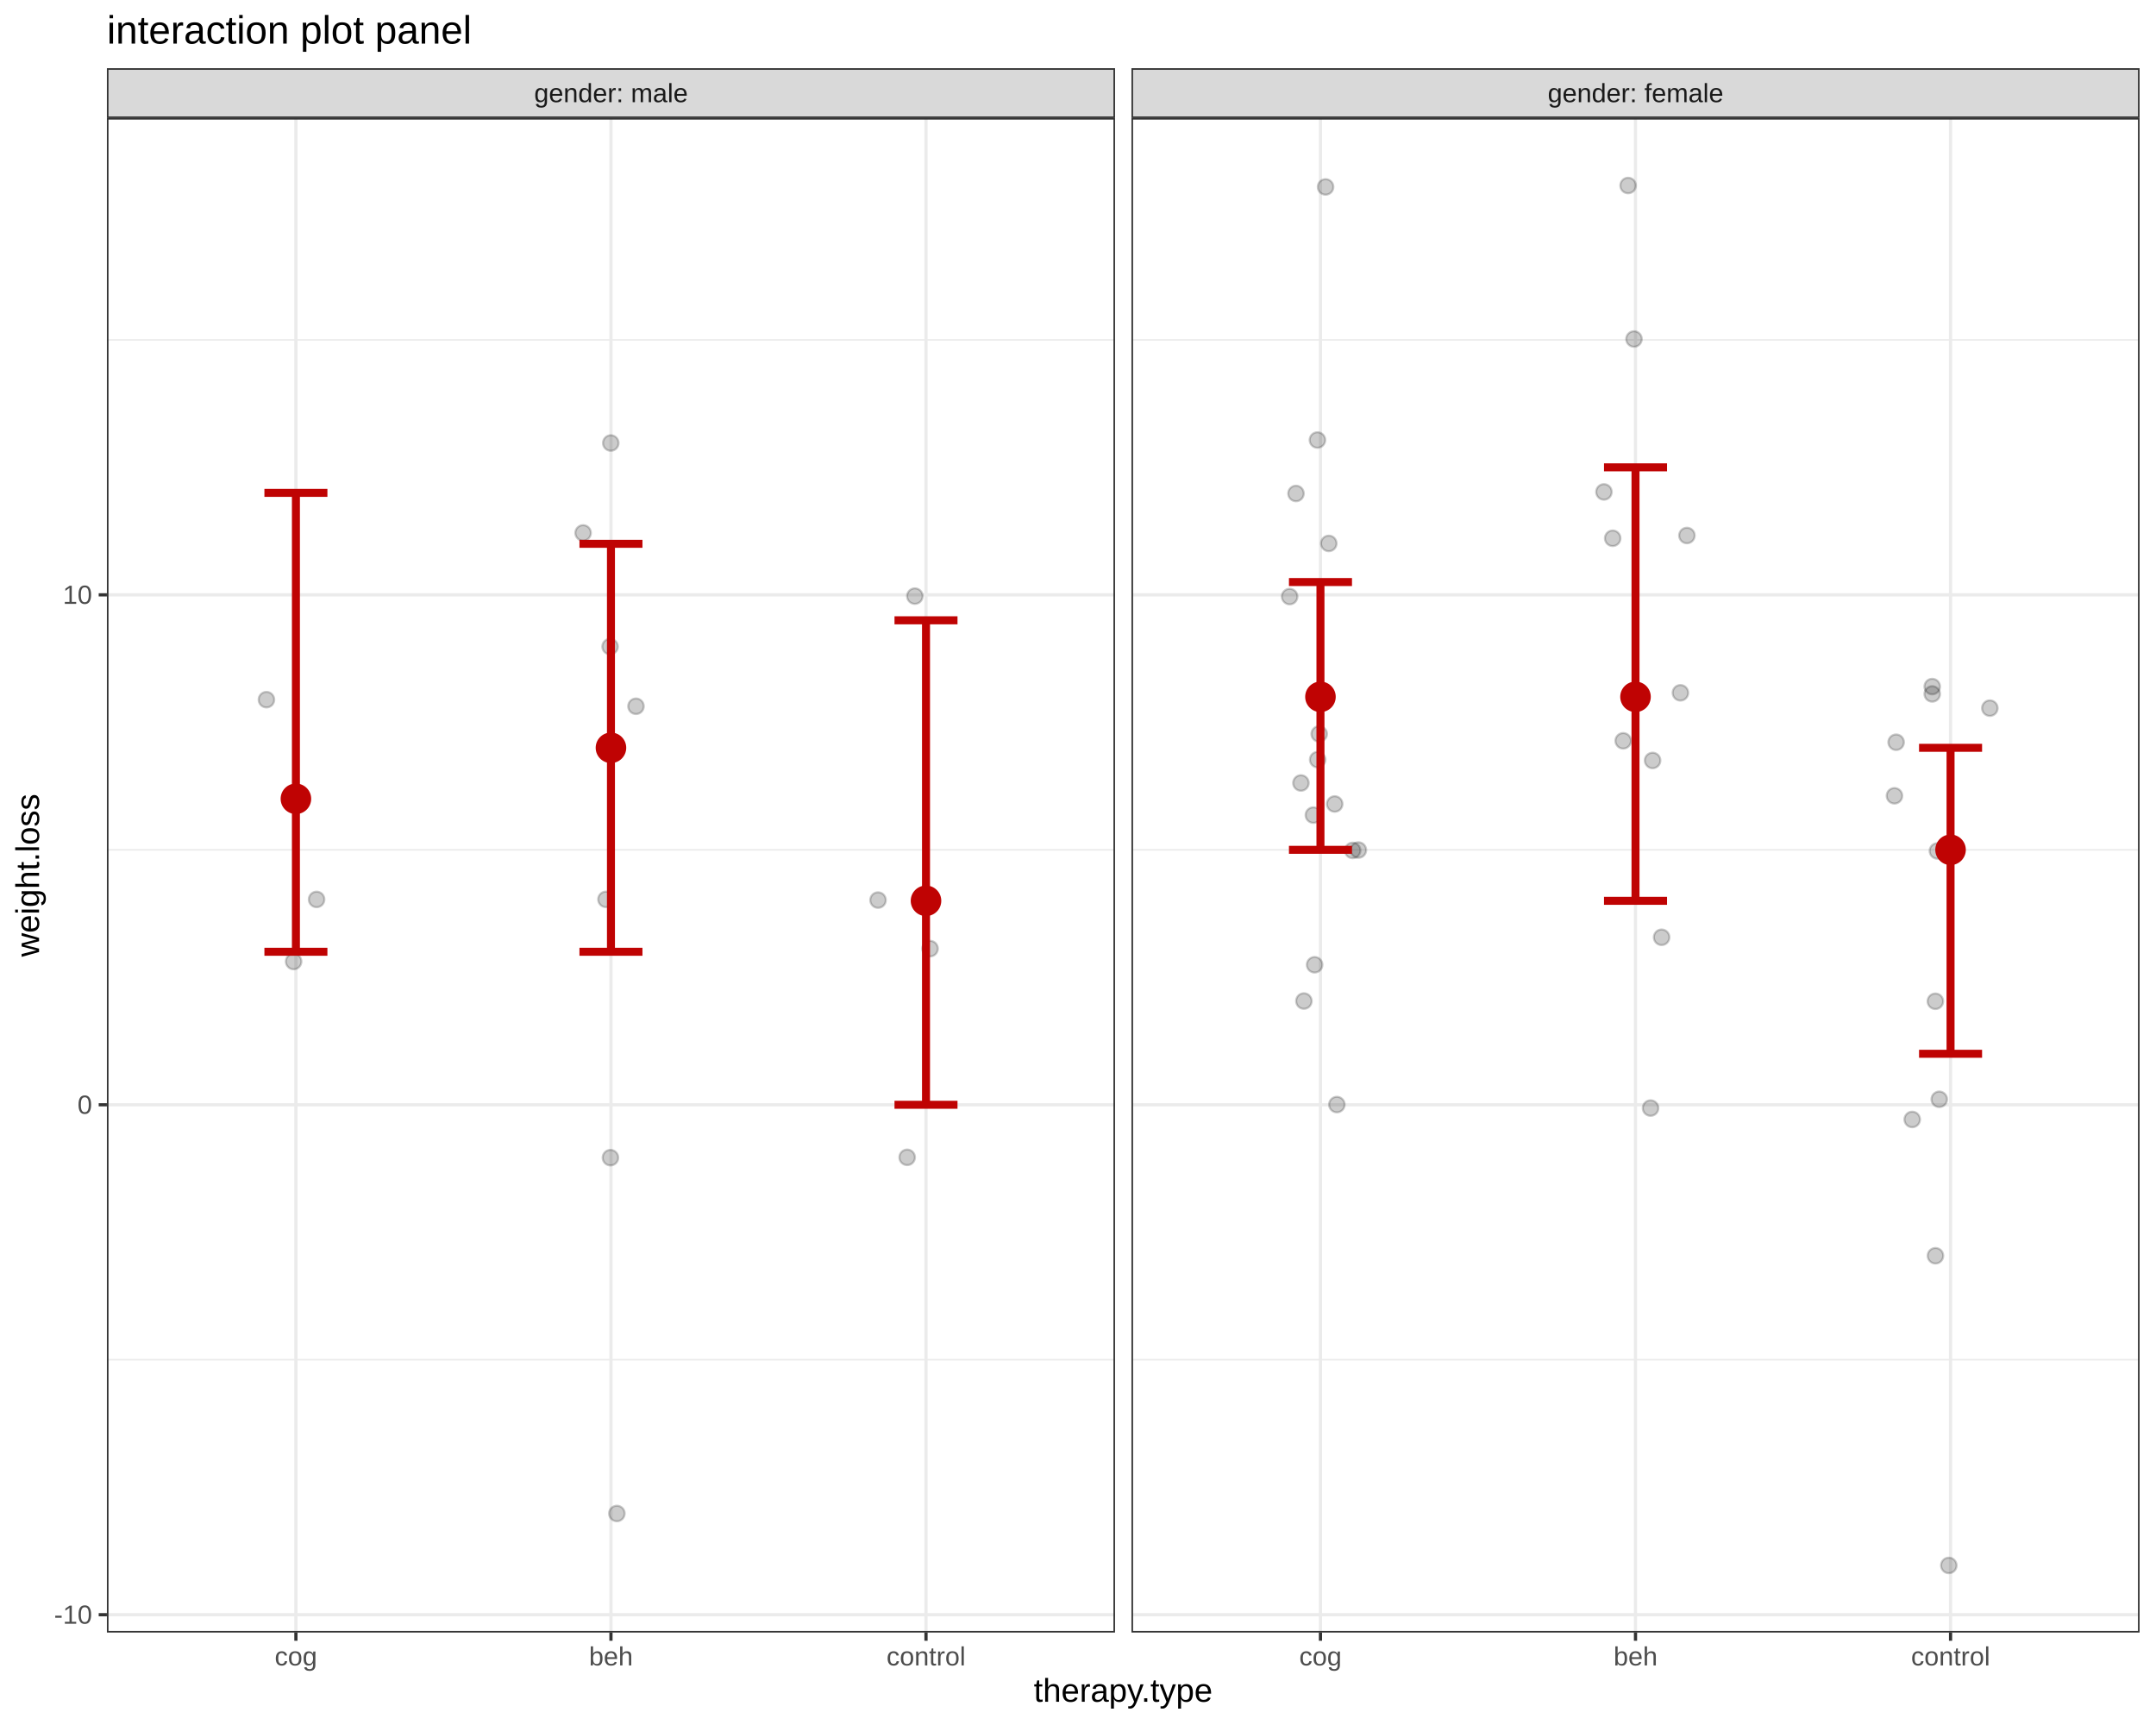
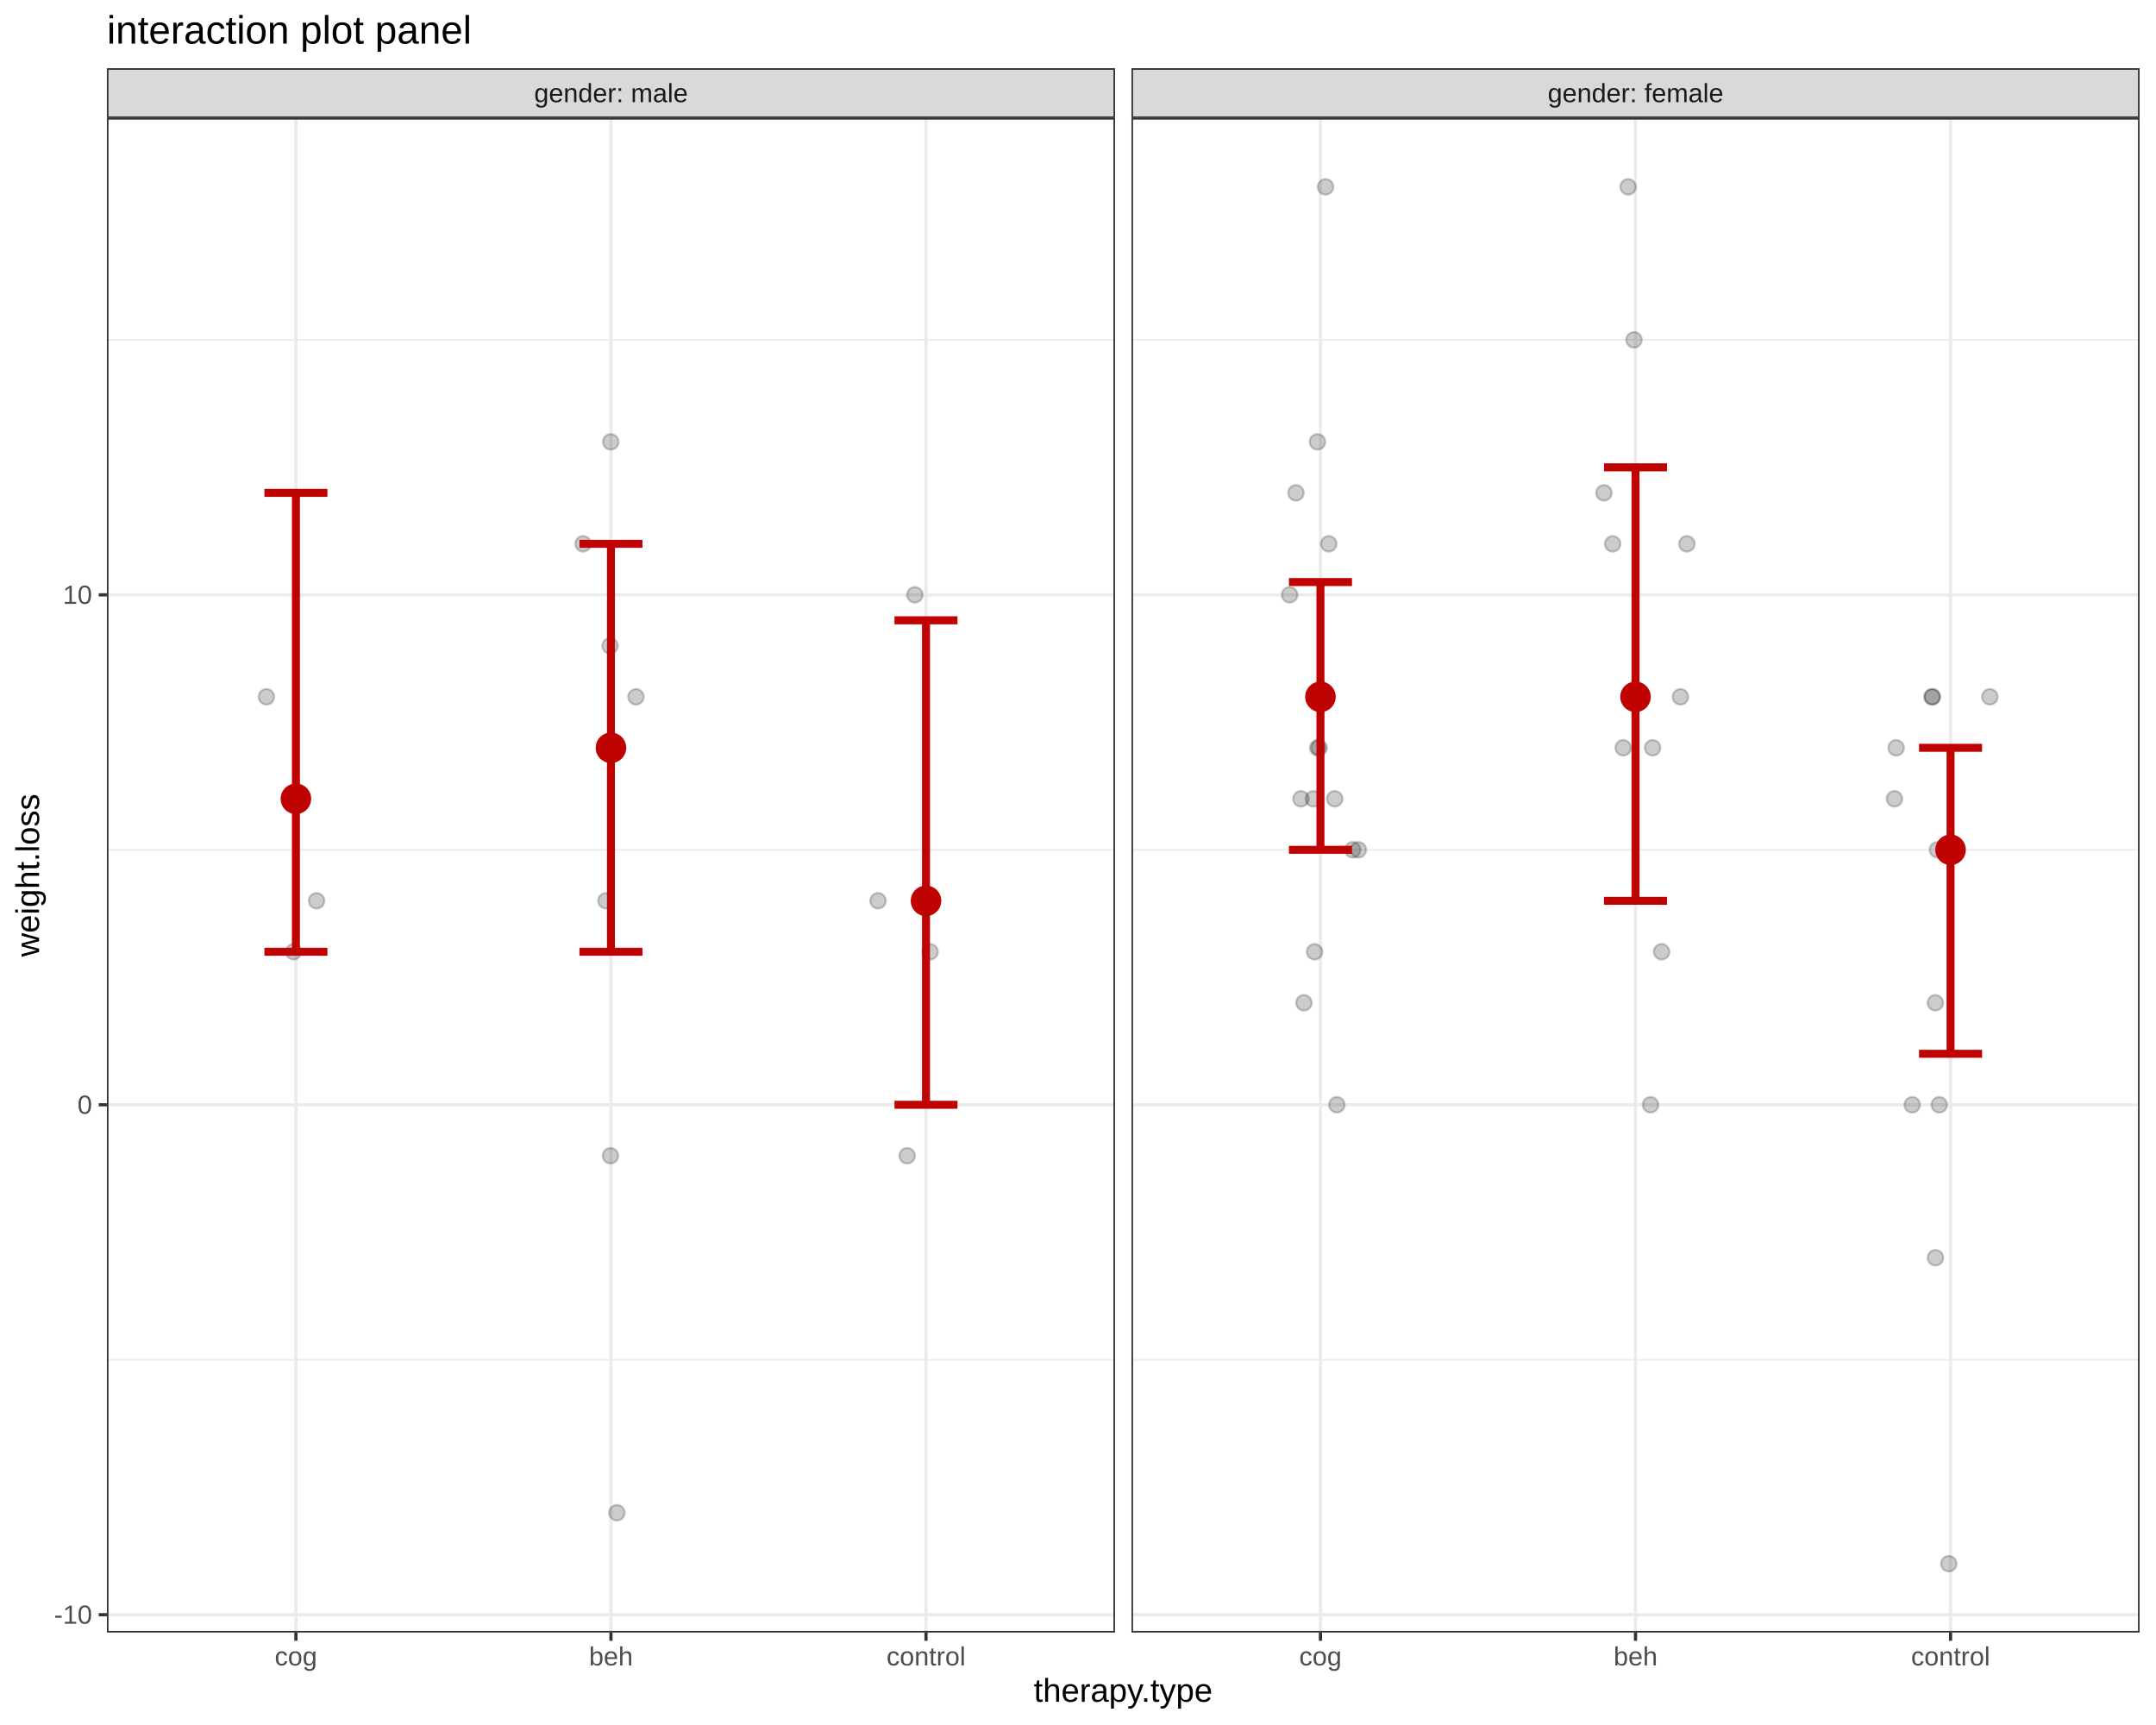
<svg xmlns="http://www.w3.org/2000/svg" viewBox="0 0 720.00 576.00">
  <defs>
    <style type="text/css">
    line, polyline, polygon, path, rect, circle {
      fill: none;
      stroke: #000000;
      stroke-linecap: round;
      stroke-linejoin: round;
      stroke-miterlimit: 10.00;
    }
  </style>
  </defs>
  <rect width="100%" height="100%" style="stroke: none; fill: #FFFFFF;" />
  <rect x="0.00" y="0.00" width="720.00" height="576.00" style="stroke-width: 1.07; stroke: #FFFFFF; fill: #FFFFFF;" />
  <defs>
    <clipPath id="cpMzUuNzB8MzcyLjM3fDU0NS4xM3wzOS40MQ==">
      <rect x="35.70" y="39.41" width="336.67" height="505.72" />
    </clipPath>
  </defs>
  <rect x="35.70" y="39.41" width="336.67" height="505.72" style="stroke-width: 1.07; stroke: none; fill: #FFFFFF;" clip-path="url(#cpMzUuNzB8MzcyLjM3fDU0NS4xM3wzOS40MQ==)" />
  <polyline points="35.70,454.03 372.37,454.03 " style="stroke-width: 0.53; stroke: #EBEBEB; stroke-linecap: butt;" clip-path="url(#cpMzUuNzB8MzcyLjM3fDU0NS4xM3wzOS40MQ==)" />
  <polyline points="35.70,283.76 372.37,283.76 " style="stroke-width: 0.53; stroke: #EBEBEB; stroke-linecap: butt;" clip-path="url(#cpMzUuNzB8MzcyLjM3fDU0NS4xM3wzOS40MQ==)" />
  <polyline points="35.70,113.48 372.37,113.48 " style="stroke-width: 0.53; stroke: #EBEBEB; stroke-linecap: butt;" clip-path="url(#cpMzUuNzB8MzcyLjM3fDU0NS4xM3wzOS40MQ==)" />
  <polyline points="35.70,539.17 372.37,539.17 " style="stroke-width: 1.07; stroke: #EBEBEB; stroke-linecap: butt;" clip-path="url(#cpMzUuNzB8MzcyLjM3fDU0NS4xM3wzOS40MQ==)" />
  <polyline points="35.70,368.90 372.37,368.90 " style="stroke-width: 1.07; stroke: #EBEBEB; stroke-linecap: butt;" clip-path="url(#cpMzUuNzB8MzcyLjM3fDU0NS4xM3wzOS40MQ==)" />
  <polyline points="35.70,198.62 372.37,198.62 " style="stroke-width: 1.07; stroke: #EBEBEB; stroke-linecap: butt;" clip-path="url(#cpMzUuNzB8MzcyLjM3fDU0NS4xM3wzOS40MQ==)" />
  <polyline points="98.82,545.13 98.82,39.41 " style="stroke-width: 1.07; stroke: #EBEBEB; stroke-linecap: butt;" clip-path="url(#cpMzUuNzB8MzcyLjM3fDU0NS4xM3wzOS40MQ==)" />
  <polyline points="204.03,545.13 204.03,39.41 " style="stroke-width: 1.07; stroke: #EBEBEB; stroke-linecap: butt;" clip-path="url(#cpMzUuNzB8MzcyLjM3fDU0NS4xM3wzOS40MQ==)" />
  <polyline points="309.24,545.13 309.24,39.41 " style="stroke-width: 1.07; stroke: #EBEBEB; stroke-linecap: butt;" clip-path="url(#cpMzUuNzB8MzcyLjM3fDU0NS4xM3wzOS40MQ==)" />
-   <circle cx="293.22" cy="300.55" r="1.95pt" style="stroke-width: 0.71; stroke: #000000; stroke-opacity: 0.20; fill: #000000; fill-opacity: 0.20;" clip-path="url(#cpMzUuNzB8MzcyLjM3fDU0NS4xM3wzOS40MQ==)" />
-   <circle cx="310.60" cy="316.76" r="1.95pt" style="stroke-width: 0.71; stroke: #000000; stroke-opacity: 0.20; fill: #000000; fill-opacity: 0.20;" clip-path="url(#cpMzUuNzB8MzcyLjM3fDU0NS4xM3wzOS40MQ==)" />
-   <circle cx="305.52" cy="199.05" r="1.95pt" style="stroke-width: 0.71; stroke: #000000; stroke-opacity: 0.20; fill: #000000; fill-opacity: 0.20;" clip-path="url(#cpMzUuNzB8MzcyLjM3fDU0NS4xM3wzOS40MQ==)" />
-   <circle cx="105.73" cy="300.33" r="1.95pt" style="stroke-width: 0.71; stroke: #000000; stroke-opacity: 0.20; fill: #000000; fill-opacity: 0.20;" clip-path="url(#cpMzUuNzB8MzcyLjM3fDU0NS4xM3wzOS40MQ==)" />
-   <circle cx="98.06" cy="321.06" r="1.95pt" style="stroke-width: 0.71; stroke: #000000; stroke-opacity: 0.20; fill: #000000; fill-opacity: 0.20;" clip-path="url(#cpMzUuNzB8MzcyLjM3fDU0NS4xM3wzOS40MQ==)" />
-   <circle cx="88.98" cy="233.63" r="1.95pt" style="stroke-width: 0.71; stroke: #000000; stroke-opacity: 0.20; fill: #000000; fill-opacity: 0.20;" clip-path="url(#cpMzUuNzB8MzcyLjM3fDU0NS4xM3wzOS40MQ==)" />
-   <circle cx="302.95" cy="386.45" r="1.95pt" style="stroke-width: 0.71; stroke: #000000; stroke-opacity: 0.20; fill: #000000; fill-opacity: 0.20;" clip-path="url(#cpMzUuNzB8MzcyLjM3fDU0NS4xM3wzOS40MQ==)" />
-   <circle cx="203.74" cy="215.91" r="1.95pt" style="stroke-width: 0.71; stroke: #000000; stroke-opacity: 0.20; fill: #000000; fill-opacity: 0.20;" clip-path="url(#cpMzUuNzB8MzcyLjM3fDU0NS4xM3wzOS40MQ==)" />
-   <circle cx="203.97" cy="147.93" r="1.95pt" style="stroke-width: 0.71; stroke: #000000; stroke-opacity: 0.20; fill: #000000; fill-opacity: 0.20;" clip-path="url(#cpMzUuNzB8MzcyLjM3fDU0NS4xM3wzOS40MQ==)" />
-   <circle cx="194.73" cy="177.95" r="1.95pt" style="stroke-width: 0.71; stroke: #000000; stroke-opacity: 0.20; fill: #000000; fill-opacity: 0.20;" clip-path="url(#cpMzUuNzB8MzcyLjM3fDU0NS4xM3wzOS40MQ==)" />
-   <circle cx="206.01" cy="505.37" r="1.95pt" style="stroke-width: 0.71; stroke: #000000; stroke-opacity: 0.20; fill: #000000; fill-opacity: 0.20;" clip-path="url(#cpMzUuNzB8MzcyLjM3fDU0NS4xM3wzOS40MQ==)" />
-   <circle cx="212.39" cy="235.83" r="1.95pt" style="stroke-width: 0.71; stroke: #000000; stroke-opacity: 0.20; fill: #000000; fill-opacity: 0.20;" clip-path="url(#cpMzUuNzB8MzcyLjM3fDU0NS4xM3wzOS40MQ==)" />
-   <circle cx="202.36" cy="300.31" r="1.95pt" style="stroke-width: 0.71; stroke: #000000; stroke-opacity: 0.20; fill: #000000; fill-opacity: 0.20;" clip-path="url(#cpMzUuNzB8MzcyLjM3fDU0NS4xM3wzOS40MQ==)" />
-   <circle cx="203.86" cy="386.56" r="1.95pt" style="stroke-width: 0.71; stroke: #000000; stroke-opacity: 0.20; fill: #000000; fill-opacity: 0.20;" clip-path="url(#cpMzUuNzB8MzcyLjM3fDU0NS4xM3wzOS40MQ==)" />
+   <circle cx="293.22" cy="300.79" r="1.95pt" style="stroke-width: 0.71; stroke: #000000; stroke-opacity: 0.20; fill: #000000; fill-opacity: 0.20;" clip-path="url(#cpMzUuNzB8MzcyLjM3fDU0NS4xM3wzOS40MQ==)" />
+   <circle cx="310.60" cy="317.81" r="1.95pt" style="stroke-width: 0.71; stroke: #000000; stroke-opacity: 0.20; fill: #000000; fill-opacity: 0.20;" clip-path="url(#cpMzUuNzB8MzcyLjM3fDU0NS4xM3wzOS40MQ==)" />
+   <circle cx="305.52" cy="198.62" r="1.95pt" style="stroke-width: 0.71; stroke: #000000; stroke-opacity: 0.20; fill: #000000; fill-opacity: 0.20;" clip-path="url(#cpMzUuNzB8MzcyLjM3fDU0NS4xM3wzOS40MQ==)" />
+   <circle cx="105.73" cy="300.79" r="1.95pt" style="stroke-width: 0.71; stroke: #000000; stroke-opacity: 0.20; fill: #000000; fill-opacity: 0.20;" clip-path="url(#cpMzUuNzB8MzcyLjM3fDU0NS4xM3wzOS40MQ==)" />
+   <circle cx="98.06" cy="317.81" r="1.95pt" style="stroke-width: 0.71; stroke: #000000; stroke-opacity: 0.20; fill: #000000; fill-opacity: 0.20;" clip-path="url(#cpMzUuNzB8MzcyLjM3fDU0NS4xM3wzOS40MQ==)" />
+   <circle cx="88.98" cy="232.68" r="1.95pt" style="stroke-width: 0.71; stroke: #000000; stroke-opacity: 0.20; fill: #000000; fill-opacity: 0.20;" clip-path="url(#cpMzUuNzB8MzcyLjM3fDU0NS4xM3wzOS40MQ==)" />
+   <circle cx="302.95" cy="385.92" r="1.95pt" style="stroke-width: 0.71; stroke: #000000; stroke-opacity: 0.20; fill: #000000; fill-opacity: 0.20;" clip-path="url(#cpMzUuNzB8MzcyLjM3fDU0NS4xM3wzOS40MQ==)" />
+   <circle cx="203.74" cy="215.65" r="1.95pt" style="stroke-width: 0.71; stroke: #000000; stroke-opacity: 0.20; fill: #000000; fill-opacity: 0.20;" clip-path="url(#cpMzUuNzB8MzcyLjM3fDU0NS4xM3wzOS40MQ==)" />
+   <circle cx="203.97" cy="147.54" r="1.95pt" style="stroke-width: 0.71; stroke: #000000; stroke-opacity: 0.20; fill: #000000; fill-opacity: 0.20;" clip-path="url(#cpMzUuNzB8MzcyLjM3fDU0NS4xM3wzOS40MQ==)" />
+   <circle cx="194.73" cy="181.59" r="1.95pt" style="stroke-width: 0.71; stroke: #000000; stroke-opacity: 0.20; fill: #000000; fill-opacity: 0.20;" clip-path="url(#cpMzUuNzB8MzcyLjM3fDU0NS4xM3wzOS40MQ==)" />
+   <circle cx="206.01" cy="505.12" r="1.95pt" style="stroke-width: 0.71; stroke: #000000; stroke-opacity: 0.20; fill: #000000; fill-opacity: 0.20;" clip-path="url(#cpMzUuNzB8MzcyLjM3fDU0NS4xM3wzOS40MQ==)" />
+   <circle cx="212.39" cy="232.68" r="1.95pt" style="stroke-width: 0.71; stroke: #000000; stroke-opacity: 0.20; fill: #000000; fill-opacity: 0.20;" clip-path="url(#cpMzUuNzB8MzcyLjM3fDU0NS4xM3wzOS40MQ==)" />
+   <circle cx="202.36" cy="300.79" r="1.95pt" style="stroke-width: 0.71; stroke: #000000; stroke-opacity: 0.20; fill: #000000; fill-opacity: 0.20;" clip-path="url(#cpMzUuNzB8MzcyLjM3fDU0NS4xM3wzOS40MQ==)" />
+   <circle cx="203.86" cy="385.92" r="1.95pt" style="stroke-width: 0.71; stroke: #000000; stroke-opacity: 0.20; fill: #000000; fill-opacity: 0.20;" clip-path="url(#cpMzUuNzB8MzcyLjM3fDU0NS4xM3wzOS40MQ==)" />
  <circle cx="98.82" cy="266.73" r="3.56pt" style="stroke-width: 0.71; stroke: #BF0303; fill: #BF0303;" clip-path="url(#cpMzUuNzB8MzcyLjM3fDU0NS4xM3wzOS40MQ==)" />
  <circle cx="204.03" cy="249.70" r="3.56pt" style="stroke-width: 0.71; stroke: #BF0303; fill: #BF0303;" clip-path="url(#cpMzUuNzB8MzcyLjM3fDU0NS4xM3wzOS40MQ==)" />
  <circle cx="309.24" cy="300.79" r="3.56pt" style="stroke-width: 0.71; stroke: #BF0303; fill: #BF0303;" clip-path="url(#cpMzUuNzB8MzcyLjM3fDU0NS4xM3wzOS40MQ==)" />
  <polyline points="88.30,164.57 109.34,164.57 " style="stroke-width: 2.67; stroke: #BF0303; stroke-linecap: butt;" clip-path="url(#cpMzUuNzB8MzcyLjM3fDU0NS4xM3wzOS40MQ==)" />
  <polyline points="98.82,164.57 98.82,317.81 " style="stroke-width: 2.67; stroke: #BF0303; stroke-linecap: butt;" clip-path="url(#cpMzUuNzB8MzcyLjM3fDU0NS4xM3wzOS40MQ==)" />
  <polyline points="88.30,317.81 109.34,317.81 " style="stroke-width: 2.67; stroke: #BF0303; stroke-linecap: butt;" clip-path="url(#cpMzUuNzB8MzcyLjM3fDU0NS4xM3wzOS40MQ==)" />
  <polyline points="193.51,181.59 214.55,181.59 " style="stroke-width: 2.67; stroke: #BF0303; stroke-linecap: butt;" clip-path="url(#cpMzUuNzB8MzcyLjM3fDU0NS4xM3wzOS40MQ==)" />
  <polyline points="204.03,181.59 204.03,317.81 " style="stroke-width: 2.67; stroke: #BF0303; stroke-linecap: butt;" clip-path="url(#cpMzUuNzB8MzcyLjM3fDU0NS4xM3wzOS40MQ==)" />
  <polyline points="193.51,317.81 214.55,317.81 " style="stroke-width: 2.67; stroke: #BF0303; stroke-linecap: butt;" clip-path="url(#cpMzUuNzB8MzcyLjM3fDU0NS4xM3wzOS40MQ==)" />
  <polyline points="298.72,207.13 319.76,207.13 " style="stroke-width: 2.67; stroke: #BF0303; stroke-linecap: butt;" clip-path="url(#cpMzUuNzB8MzcyLjM3fDU0NS4xM3wzOS40MQ==)" />
  <polyline points="309.24,207.13 309.24,368.90 " style="stroke-width: 2.67; stroke: #BF0303; stroke-linecap: butt;" clip-path="url(#cpMzUuNzB8MzcyLjM3fDU0NS4xM3wzOS40MQ==)" />
  <polyline points="298.72,368.90 319.76,368.90 " style="stroke-width: 2.67; stroke: #BF0303; stroke-linecap: butt;" clip-path="url(#cpMzUuNzB8MzcyLjM3fDU0NS4xM3wzOS40MQ==)" />
  <rect x="35.70" y="39.41" width="336.67" height="505.72" style="stroke-width: 1.07; stroke: #333333;" clip-path="url(#cpMzUuNzB8MzcyLjM3fDU0NS4xM3wzOS40MQ==)" />
  <defs>
    <clipPath id="cpMC4wMHw3MjAuMDB8NTc2LjAwfDAuMDA=">
      <rect x="0.00" y="0.00" width="720.00" height="576.00" />
    </clipPath>
  </defs>
  <defs>
    <clipPath id="cpMzc3Ljg1fDcxNC41Mnw1NDUuMTN8MzkuNDE=">
      <rect x="377.85" y="39.41" width="336.67" height="505.72" />
    </clipPath>
  </defs>
  <rect x="377.85" y="39.41" width="336.67" height="505.72" style="stroke-width: 1.07; stroke: none; fill: #FFFFFF;" clip-path="url(#cpMzc3Ljg1fDcxNC41Mnw1NDUuMTN8MzkuNDE=)" />
  <polyline points="377.85,454.03 714.52,454.03 " style="stroke-width: 0.53; stroke: #EBEBEB; stroke-linecap: butt;" clip-path="url(#cpMzc3Ljg1fDcxNC41Mnw1NDUuMTN8MzkuNDE=)" />
  <polyline points="377.85,283.76 714.52,283.76 " style="stroke-width: 0.53; stroke: #EBEBEB; stroke-linecap: butt;" clip-path="url(#cpMzc3Ljg1fDcxNC41Mnw1NDUuMTN8MzkuNDE=)" />
  <polyline points="377.85,113.48 714.52,113.48 " style="stroke-width: 0.53; stroke: #EBEBEB; stroke-linecap: butt;" clip-path="url(#cpMzc3Ljg1fDcxNC41Mnw1NDUuMTN8MzkuNDE=)" />
  <polyline points="377.85,539.17 714.52,539.17 " style="stroke-width: 1.07; stroke: #EBEBEB; stroke-linecap: butt;" clip-path="url(#cpMzc3Ljg1fDcxNC41Mnw1NDUuMTN8MzkuNDE=)" />
  <polyline points="377.85,368.90 714.52,368.90 " style="stroke-width: 1.07; stroke: #EBEBEB; stroke-linecap: butt;" clip-path="url(#cpMzc3Ljg1fDcxNC41Mnw1NDUuMTN8MzkuNDE=)" />
  <polyline points="377.85,198.62 714.52,198.62 " style="stroke-width: 1.07; stroke: #EBEBEB; stroke-linecap: butt;" clip-path="url(#cpMzc3Ljg1fDcxNC41Mnw1NDUuMTN8MzkuNDE=)" />
  <polyline points="440.97,545.13 440.97,39.41 " style="stroke-width: 1.07; stroke: #EBEBEB; stroke-linecap: butt;" clip-path="url(#cpMzc3Ljg1fDcxNC41Mnw1NDUuMTN8MzkuNDE=)" />
  <polyline points="546.18,545.13 546.18,39.41 " style="stroke-width: 1.07; stroke: #EBEBEB; stroke-linecap: butt;" clip-path="url(#cpMzc3Ljg1fDcxNC41Mnw1NDUuMTN8MzkuNDE=)" />
  <polyline points="651.39,545.13 651.39,39.41 " style="stroke-width: 1.07; stroke: #EBEBEB; stroke-linecap: butt;" clip-path="url(#cpMzc3Ljg1fDcxNC41Mnw1NDUuMTN8MzkuNDE=)" />
-   <circle cx="432.80" cy="164.78" r="1.95pt" style="stroke-width: 0.71; stroke: #000000; stroke-opacity: 0.20; fill: #000000; fill-opacity: 0.20;" clip-path="url(#cpMzc3Ljg1fDcxNC41Mnw1NDUuMTN8MzkuNDE=)" />
-   <circle cx="633.22" cy="247.84" r="1.95pt" style="stroke-width: 0.71; stroke: #000000; stroke-opacity: 0.20; fill: #000000; fill-opacity: 0.20;" clip-path="url(#cpMzc3Ljg1fDcxNC41Mnw1NDUuMTN8MzkuNDE=)" />
-   <circle cx="440.55" cy="245.07" r="1.95pt" style="stroke-width: 0.71; stroke: #000000; stroke-opacity: 0.20; fill: #000000; fill-opacity: 0.20;" clip-path="url(#cpMzc3Ljg1fDcxNC41Mnw1NDUuMTN8MzkuNDE=)" />
-   <circle cx="451.73" cy="283.97" r="1.95pt" style="stroke-width: 0.71; stroke: #000000; stroke-opacity: 0.20; fill: #000000; fill-opacity: 0.20;" clip-path="url(#cpMzc3Ljg1fDcxNC41Mnw1NDUuMTN8MzkuNDE=)" />
-   <circle cx="535.64" cy="164.26" r="1.95pt" style="stroke-width: 0.71; stroke: #000000; stroke-opacity: 0.20; fill: #000000; fill-opacity: 0.20;" clip-path="url(#cpMzc3Ljg1fDcxNC41Mnw1NDUuMTN8MzkuNDE=)" />
-   <circle cx="554.90" cy="312.97" r="1.95pt" style="stroke-width: 0.71; stroke: #000000; stroke-opacity: 0.20; fill: #000000; fill-opacity: 0.20;" clip-path="url(#cpMzc3Ljg1fDcxNC41Mnw1NDUuMTN8MzkuNDE=)" />
-   <circle cx="445.73" cy="268.46" r="1.95pt" style="stroke-width: 0.71; stroke: #000000; stroke-opacity: 0.20; fill: #000000; fill-opacity: 0.20;" clip-path="url(#cpMzc3Ljg1fDcxNC41Mnw1NDUuMTN8MzkuNDE=)" />
-   <circle cx="638.59" cy="373.80" r="1.95pt" style="stroke-width: 0.71; stroke: #000000; stroke-opacity: 0.20; fill: #000000; fill-opacity: 0.20;" clip-path="url(#cpMzc3Ljg1fDcxNC41Mnw1NDUuMTN8MzkuNDE=)" />
-   <circle cx="442.68" cy="62.42" r="1.95pt" style="stroke-width: 0.71; stroke: #000000; stroke-opacity: 0.20; fill: #000000; fill-opacity: 0.20;" clip-path="url(#cpMzc3Ljg1fDcxNC41Mnw1NDUuMTN8MzkuNDE=)" />
-   <circle cx="545.68" cy="113.20" r="1.95pt" style="stroke-width: 0.71; stroke: #000000; stroke-opacity: 0.20; fill: #000000; fill-opacity: 0.20;" clip-path="url(#cpMzc3Ljg1fDcxNC41Mnw1NDUuMTN8MzkuNDE=)" />
-   <circle cx="434.45" cy="261.45" r="1.95pt" style="stroke-width: 0.71; stroke: #000000; stroke-opacity: 0.20; fill: #000000; fill-opacity: 0.20;" clip-path="url(#cpMzc3Ljg1fDcxNC41Mnw1NDUuMTN8MzkuNDE=)" />
-   <circle cx="645.27" cy="231.71" r="1.95pt" style="stroke-width: 0.71; stroke: #000000; stroke-opacity: 0.20; fill: #000000; fill-opacity: 0.20;" clip-path="url(#cpMzc3Ljg1fDcxNC41Mnw1NDUuMTN8MzkuNDE=)" />
-   <circle cx="538.56" cy="179.74" r="1.95pt" style="stroke-width: 0.71; stroke: #000000; stroke-opacity: 0.20; fill: #000000; fill-opacity: 0.20;" clip-path="url(#cpMzc3Ljg1fDcxNC41Mnw1NDUuMTN8MzkuNDE=)" />
-   <circle cx="542.07" cy="247.37" r="1.95pt" style="stroke-width: 0.71; stroke: #000000; stroke-opacity: 0.20; fill: #000000; fill-opacity: 0.20;" clip-path="url(#cpMzc3Ljg1fDcxNC41Mnw1NDUuMTN8MzkuNDE=)" />
-   <circle cx="440.04" cy="253.65" r="1.95pt" style="stroke-width: 0.71; stroke: #000000; stroke-opacity: 0.20; fill: #000000; fill-opacity: 0.20;" clip-path="url(#cpMzc3Ljg1fDcxNC41Mnw1NDUuMTN8MzkuNDE=)" />
-   <circle cx="446.45" cy="368.83" r="1.95pt" style="stroke-width: 0.71; stroke: #000000; stroke-opacity: 0.20; fill: #000000; fill-opacity: 0.20;" clip-path="url(#cpMzc3Ljg1fDcxNC41Mnw1NDUuMTN8MzkuNDE=)" />
-   <circle cx="647.62" cy="367.07" r="1.95pt" style="stroke-width: 0.71; stroke: #000000; stroke-opacity: 0.20; fill: #000000; fill-opacity: 0.20;" clip-path="url(#cpMzc3Ljg1fDcxNC41Mnw1NDUuMTN8MzkuNDE=)" />
-   <circle cx="435.44" cy="334.26" r="1.95pt" style="stroke-width: 0.71; stroke: #000000; stroke-opacity: 0.20; fill: #000000; fill-opacity: 0.20;" clip-path="url(#cpMzc3Ljg1fDcxNC41Mnw1NDUuMTN8MzkuNDE=)" />
-   <circle cx="646.32" cy="334.34" r="1.95pt" style="stroke-width: 0.71; stroke: #000000; stroke-opacity: 0.20; fill: #000000; fill-opacity: 0.20;" clip-path="url(#cpMzc3Ljg1fDcxNC41Mnw1NDUuMTN8MzkuNDE=)" />
-   <circle cx="453.64" cy="283.84" r="1.95pt" style="stroke-width: 0.71; stroke: #000000; stroke-opacity: 0.20; fill: #000000; fill-opacity: 0.20;" clip-path="url(#cpMzc3Ljg1fDcxNC41Mnw1NDUuMTN8MzkuNDE=)" />
-   <circle cx="632.66" cy="265.73" r="1.95pt" style="stroke-width: 0.71; stroke: #000000; stroke-opacity: 0.20; fill: #000000; fill-opacity: 0.20;" clip-path="url(#cpMzc3Ljg1fDcxNC41Mnw1NDUuMTN8MzkuNDE=)" />
-   <circle cx="438.60" cy="272.17" r="1.95pt" style="stroke-width: 0.71; stroke: #000000; stroke-opacity: 0.20; fill: #000000; fill-opacity: 0.20;" clip-path="url(#cpMzc3Ljg1fDcxNC41Mnw1NDUuMTN8MzkuNDE=)" />
-   <circle cx="645.27" cy="229.26" r="1.95pt" style="stroke-width: 0.71; stroke: #000000; stroke-opacity: 0.20; fill: #000000; fill-opacity: 0.20;" clip-path="url(#cpMzc3Ljg1fDcxNC41Mnw1NDUuMTN8MzkuNDE=)" />
-   <circle cx="551.21" cy="370.00" r="1.95pt" style="stroke-width: 0.71; stroke: #000000; stroke-opacity: 0.20; fill: #000000; fill-opacity: 0.20;" clip-path="url(#cpMzc3Ljg1fDcxNC41Mnw1NDUuMTN8MzkuNDE=)" />
-   <circle cx="543.71" cy="61.95" r="1.95pt" style="stroke-width: 0.71; stroke: #000000; stroke-opacity: 0.20; fill: #000000; fill-opacity: 0.20;" clip-path="url(#cpMzc3Ljg1fDcxNC41Mnw1NDUuMTN8MzkuNDE=)" />
-   <circle cx="647.00" cy="284.14" r="1.95pt" style="stroke-width: 0.71; stroke: #000000; stroke-opacity: 0.20; fill: #000000; fill-opacity: 0.20;" clip-path="url(#cpMzc3Ljg1fDcxNC41Mnw1NDUuMTN8MzkuNDE=)" />
-   <circle cx="650.81" cy="522.72" r="1.95pt" style="stroke-width: 0.71; stroke: #000000; stroke-opacity: 0.20; fill: #000000; fill-opacity: 0.20;" clip-path="url(#cpMzc3Ljg1fDcxNC41Mnw1NDUuMTN8MzkuNDE=)" />
-   <circle cx="439.02" cy="322.15" r="1.95pt" style="stroke-width: 0.71; stroke: #000000; stroke-opacity: 0.20; fill: #000000; fill-opacity: 0.20;" clip-path="url(#cpMzc3Ljg1fDcxNC41Mnw1NDUuMTN8MzkuNDE=)" />
-   <circle cx="561.18" cy="231.34" r="1.95pt" style="stroke-width: 0.71; stroke: #000000; stroke-opacity: 0.20; fill: #000000; fill-opacity: 0.20;" clip-path="url(#cpMzc3Ljg1fDcxNC41Mnw1NDUuMTN8MzkuNDE=)" />
-   <circle cx="439.96" cy="146.93" r="1.95pt" style="stroke-width: 0.71; stroke: #000000; stroke-opacity: 0.20; fill: #000000; fill-opacity: 0.20;" clip-path="url(#cpMzc3Ljg1fDcxNC41Mnw1NDUuMTN8MzkuNDE=)" />
-   <circle cx="646.35" cy="419.31" r="1.95pt" style="stroke-width: 0.71; stroke: #000000; stroke-opacity: 0.20; fill: #000000; fill-opacity: 0.20;" clip-path="url(#cpMzc3Ljg1fDcxNC41Mnw1NDUuMTN8MzkuNDE=)" />
-   <circle cx="430.68" cy="199.20" r="1.95pt" style="stroke-width: 0.71; stroke: #000000; stroke-opacity: 0.20; fill: #000000; fill-opacity: 0.20;" clip-path="url(#cpMzc3Ljg1fDcxNC41Mnw1NDUuMTN8MzkuNDE=)" />
-   <circle cx="551.89" cy="253.93" r="1.95pt" style="stroke-width: 0.71; stroke: #000000; stroke-opacity: 0.20; fill: #000000; fill-opacity: 0.20;" clip-path="url(#cpMzc3Ljg1fDcxNC41Mnw1NDUuMTN8MzkuNDE=)" />
-   <circle cx="664.51" cy="236.46" r="1.95pt" style="stroke-width: 0.71; stroke: #000000; stroke-opacity: 0.20; fill: #000000; fill-opacity: 0.20;" clip-path="url(#cpMzc3Ljg1fDcxNC41Mnw1NDUuMTN8MzkuNDE=)" />
-   <circle cx="443.75" cy="181.46" r="1.95pt" style="stroke-width: 0.71; stroke: #000000; stroke-opacity: 0.20; fill: #000000; fill-opacity: 0.20;" clip-path="url(#cpMzc3Ljg1fDcxNC41Mnw1NDUuMTN8MzkuNDE=)" />
-   <circle cx="563.35" cy="178.81" r="1.95pt" style="stroke-width: 0.71; stroke: #000000; stroke-opacity: 0.20; fill: #000000; fill-opacity: 0.20;" clip-path="url(#cpMzc3Ljg1fDcxNC41Mnw1NDUuMTN8MzkuNDE=)" />
+   <circle cx="432.80" cy="164.57" r="1.95pt" style="stroke-width: 0.71; stroke: #000000; stroke-opacity: 0.20; fill: #000000; fill-opacity: 0.20;" clip-path="url(#cpMzc3Ljg1fDcxNC41Mnw1NDUuMTN8MzkuNDE=)" />
+   <circle cx="633.22" cy="249.70" r="1.95pt" style="stroke-width: 0.71; stroke: #000000; stroke-opacity: 0.20; fill: #000000; fill-opacity: 0.20;" clip-path="url(#cpMzc3Ljg1fDcxNC41Mnw1NDUuMTN8MzkuNDE=)" />
+   <circle cx="440.55" cy="249.70" r="1.95pt" style="stroke-width: 0.71; stroke: #000000; stroke-opacity: 0.20; fill: #000000; fill-opacity: 0.20;" clip-path="url(#cpMzc3Ljg1fDcxNC41Mnw1NDUuMTN8MzkuNDE=)" />
+   <circle cx="451.73" cy="283.76" r="1.95pt" style="stroke-width: 0.71; stroke: #000000; stroke-opacity: 0.20; fill: #000000; fill-opacity: 0.20;" clip-path="url(#cpMzc3Ljg1fDcxNC41Mnw1NDUuMTN8MzkuNDE=)" />
+   <circle cx="535.64" cy="164.57" r="1.95pt" style="stroke-width: 0.71; stroke: #000000; stroke-opacity: 0.20; fill: #000000; fill-opacity: 0.20;" clip-path="url(#cpMzc3Ljg1fDcxNC41Mnw1NDUuMTN8MzkuNDE=)" />
+   <circle cx="554.90" cy="317.81" r="1.95pt" style="stroke-width: 0.71; stroke: #000000; stroke-opacity: 0.20; fill: #000000; fill-opacity: 0.20;" clip-path="url(#cpMzc3Ljg1fDcxNC41Mnw1NDUuMTN8MzkuNDE=)" />
+   <circle cx="445.73" cy="266.73" r="1.95pt" style="stroke-width: 0.71; stroke: #000000; stroke-opacity: 0.20; fill: #000000; fill-opacity: 0.20;" clip-path="url(#cpMzc3Ljg1fDcxNC41Mnw1NDUuMTN8MzkuNDE=)" />
+   <circle cx="638.59" cy="368.90" r="1.95pt" style="stroke-width: 0.71; stroke: #000000; stroke-opacity: 0.20; fill: #000000; fill-opacity: 0.20;" clip-path="url(#cpMzc3Ljg1fDcxNC41Mnw1NDUuMTN8MzkuNDE=)" />
+   <circle cx="442.68" cy="62.40" r="1.95pt" style="stroke-width: 0.71; stroke: #000000; stroke-opacity: 0.20; fill: #000000; fill-opacity: 0.20;" clip-path="url(#cpMzc3Ljg1fDcxNC41Mnw1NDUuMTN8MzkuNDE=)" />
+   <circle cx="545.68" cy="113.48" r="1.95pt" style="stroke-width: 0.71; stroke: #000000; stroke-opacity: 0.20; fill: #000000; fill-opacity: 0.20;" clip-path="url(#cpMzc3Ljg1fDcxNC41Mnw1NDUuMTN8MzkuNDE=)" />
+   <circle cx="434.45" cy="266.73" r="1.95pt" style="stroke-width: 0.71; stroke: #000000; stroke-opacity: 0.20; fill: #000000; fill-opacity: 0.20;" clip-path="url(#cpMzc3Ljg1fDcxNC41Mnw1NDUuMTN8MzkuNDE=)" />
+   <circle cx="645.27" cy="232.68" r="1.95pt" style="stroke-width: 0.71; stroke: #000000; stroke-opacity: 0.20; fill: #000000; fill-opacity: 0.20;" clip-path="url(#cpMzc3Ljg1fDcxNC41Mnw1NDUuMTN8MzkuNDE=)" />
+   <circle cx="538.56" cy="181.59" r="1.95pt" style="stroke-width: 0.71; stroke: #000000; stroke-opacity: 0.20; fill: #000000; fill-opacity: 0.20;" clip-path="url(#cpMzc3Ljg1fDcxNC41Mnw1NDUuMTN8MzkuNDE=)" />
+   <circle cx="542.07" cy="249.70" r="1.95pt" style="stroke-width: 0.71; stroke: #000000; stroke-opacity: 0.20; fill: #000000; fill-opacity: 0.20;" clip-path="url(#cpMzc3Ljg1fDcxNC41Mnw1NDUuMTN8MzkuNDE=)" />
+   <circle cx="440.04" cy="249.70" r="1.95pt" style="stroke-width: 0.71; stroke: #000000; stroke-opacity: 0.20; fill: #000000; fill-opacity: 0.20;" clip-path="url(#cpMzc3Ljg1fDcxNC41Mnw1NDUuMTN8MzkuNDE=)" />
+   <circle cx="446.45" cy="368.90" r="1.95pt" style="stroke-width: 0.71; stroke: #000000; stroke-opacity: 0.20; fill: #000000; fill-opacity: 0.20;" clip-path="url(#cpMzc3Ljg1fDcxNC41Mnw1NDUuMTN8MzkuNDE=)" />
+   <circle cx="647.62" cy="368.90" r="1.95pt" style="stroke-width: 0.71; stroke: #000000; stroke-opacity: 0.20; fill: #000000; fill-opacity: 0.20;" clip-path="url(#cpMzc3Ljg1fDcxNC41Mnw1NDUuMTN8MzkuNDE=)" />
+   <circle cx="435.44" cy="334.84" r="1.95pt" style="stroke-width: 0.71; stroke: #000000; stroke-opacity: 0.20; fill: #000000; fill-opacity: 0.20;" clip-path="url(#cpMzc3Ljg1fDcxNC41Mnw1NDUuMTN8MzkuNDE=)" />
+   <circle cx="646.32" cy="334.84" r="1.95pt" style="stroke-width: 0.71; stroke: #000000; stroke-opacity: 0.20; fill: #000000; fill-opacity: 0.20;" clip-path="url(#cpMzc3Ljg1fDcxNC41Mnw1NDUuMTN8MzkuNDE=)" />
+   <circle cx="453.64" cy="283.76" r="1.95pt" style="stroke-width: 0.71; stroke: #000000; stroke-opacity: 0.20; fill: #000000; fill-opacity: 0.20;" clip-path="url(#cpMzc3Ljg1fDcxNC41Mnw1NDUuMTN8MzkuNDE=)" />
+   <circle cx="632.66" cy="266.73" r="1.95pt" style="stroke-width: 0.71; stroke: #000000; stroke-opacity: 0.20; fill: #000000; fill-opacity: 0.20;" clip-path="url(#cpMzc3Ljg1fDcxNC41Mnw1NDUuMTN8MzkuNDE=)" />
+   <circle cx="438.60" cy="266.73" r="1.95pt" style="stroke-width: 0.71; stroke: #000000; stroke-opacity: 0.20; fill: #000000; fill-opacity: 0.20;" clip-path="url(#cpMzc3Ljg1fDcxNC41Mnw1NDUuMTN8MzkuNDE=)" />
+   <circle cx="645.27" cy="232.68" r="1.95pt" style="stroke-width: 0.71; stroke: #000000; stroke-opacity: 0.20; fill: #000000; fill-opacity: 0.20;" clip-path="url(#cpMzc3Ljg1fDcxNC41Mnw1NDUuMTN8MzkuNDE=)" />
+   <circle cx="551.21" cy="368.90" r="1.95pt" style="stroke-width: 0.71; stroke: #000000; stroke-opacity: 0.20; fill: #000000; fill-opacity: 0.20;" clip-path="url(#cpMzc3Ljg1fDcxNC41Mnw1NDUuMTN8MzkuNDE=)" />
+   <circle cx="543.71" cy="62.40" r="1.95pt" style="stroke-width: 0.71; stroke: #000000; stroke-opacity: 0.20; fill: #000000; fill-opacity: 0.20;" clip-path="url(#cpMzc3Ljg1fDcxNC41Mnw1NDUuMTN8MzkuNDE=)" />
+   <circle cx="647.00" cy="283.76" r="1.95pt" style="stroke-width: 0.71; stroke: #000000; stroke-opacity: 0.20; fill: #000000; fill-opacity: 0.20;" clip-path="url(#cpMzc3Ljg1fDcxNC41Mnw1NDUuMTN8MzkuNDE=)" />
+   <circle cx="650.81" cy="522.14" r="1.95pt" style="stroke-width: 0.71; stroke: #000000; stroke-opacity: 0.20; fill: #000000; fill-opacity: 0.20;" clip-path="url(#cpMzc3Ljg1fDcxNC41Mnw1NDUuMTN8MzkuNDE=)" />
+   <circle cx="439.02" cy="317.81" r="1.95pt" style="stroke-width: 0.71; stroke: #000000; stroke-opacity: 0.20; fill: #000000; fill-opacity: 0.20;" clip-path="url(#cpMzc3Ljg1fDcxNC41Mnw1NDUuMTN8MzkuNDE=)" />
+   <circle cx="561.18" cy="232.68" r="1.95pt" style="stroke-width: 0.71; stroke: #000000; stroke-opacity: 0.20; fill: #000000; fill-opacity: 0.20;" clip-path="url(#cpMzc3Ljg1fDcxNC41Mnw1NDUuMTN8MzkuNDE=)" />
+   <circle cx="439.96" cy="147.54" r="1.95pt" style="stroke-width: 0.71; stroke: #000000; stroke-opacity: 0.20; fill: #000000; fill-opacity: 0.20;" clip-path="url(#cpMzc3Ljg1fDcxNC41Mnw1NDUuMTN8MzkuNDE=)" />
+   <circle cx="646.35" cy="419.98" r="1.95pt" style="stroke-width: 0.71; stroke: #000000; stroke-opacity: 0.20; fill: #000000; fill-opacity: 0.20;" clip-path="url(#cpMzc3Ljg1fDcxNC41Mnw1NDUuMTN8MzkuNDE=)" />
+   <circle cx="430.68" cy="198.62" r="1.95pt" style="stroke-width: 0.71; stroke: #000000; stroke-opacity: 0.20; fill: #000000; fill-opacity: 0.20;" clip-path="url(#cpMzc3Ljg1fDcxNC41Mnw1NDUuMTN8MzkuNDE=)" />
+   <circle cx="551.89" cy="249.70" r="1.95pt" style="stroke-width: 0.71; stroke: #000000; stroke-opacity: 0.20; fill: #000000; fill-opacity: 0.20;" clip-path="url(#cpMzc3Ljg1fDcxNC41Mnw1NDUuMTN8MzkuNDE=)" />
+   <circle cx="664.51" cy="232.68" r="1.95pt" style="stroke-width: 0.71; stroke: #000000; stroke-opacity: 0.20; fill: #000000; fill-opacity: 0.20;" clip-path="url(#cpMzc3Ljg1fDcxNC41Mnw1NDUuMTN8MzkuNDE=)" />
+   <circle cx="443.75" cy="181.59" r="1.95pt" style="stroke-width: 0.71; stroke: #000000; stroke-opacity: 0.20; fill: #000000; fill-opacity: 0.20;" clip-path="url(#cpMzc3Ljg1fDcxNC41Mnw1NDUuMTN8MzkuNDE=)" />
+   <circle cx="563.35" cy="181.59" r="1.95pt" style="stroke-width: 0.71; stroke: #000000; stroke-opacity: 0.20; fill: #000000; fill-opacity: 0.20;" clip-path="url(#cpMzc3Ljg1fDcxNC41Mnw1NDUuMTN8MzkuNDE=)" />
  <circle cx="440.97" cy="232.68" r="3.56pt" style="stroke-width: 0.71; stroke: #BF0303; fill: #BF0303;" clip-path="url(#cpMzc3Ljg1fDcxNC41Mnw1NDUuMTN8MzkuNDE=)" />
  <circle cx="546.18" cy="232.68" r="3.56pt" style="stroke-width: 0.71; stroke: #BF0303; fill: #BF0303;" clip-path="url(#cpMzc3Ljg1fDcxNC41Mnw1NDUuMTN8MzkuNDE=)" />
  <circle cx="651.39" cy="283.76" r="3.56pt" style="stroke-width: 0.71; stroke: #BF0303; fill: #BF0303;" clip-path="url(#cpMzc3Ljg1fDcxNC41Mnw1NDUuMTN8MzkuNDE=)" />
  <polyline points="430.45,194.36 451.50,194.36 " style="stroke-width: 2.67; stroke: #BF0303; stroke-linecap: butt;" clip-path="url(#cpMzc3Ljg1fDcxNC41Mnw1NDUuMTN8MzkuNDE=)" />
  <polyline points="440.97,194.36 440.97,283.76 " style="stroke-width: 2.67; stroke: #BF0303; stroke-linecap: butt;" clip-path="url(#cpMzc3Ljg1fDcxNC41Mnw1NDUuMTN8MzkuNDE=)" />
  <polyline points="430.45,283.76 451.50,283.76 " style="stroke-width: 2.67; stroke: #BF0303; stroke-linecap: butt;" clip-path="url(#cpMzc3Ljg1fDcxNC41Mnw1NDUuMTN8MzkuNDE=)" />
  <polyline points="535.66,156.05 556.71,156.05 " style="stroke-width: 2.67; stroke: #BF0303; stroke-linecap: butt;" clip-path="url(#cpMzc3Ljg1fDcxNC41Mnw1NDUuMTN8MzkuNDE=)" />
  <polyline points="546.18,156.05 546.18,300.79 " style="stroke-width: 2.67; stroke: #BF0303; stroke-linecap: butt;" clip-path="url(#cpMzc3Ljg1fDcxNC41Mnw1NDUuMTN8MzkuNDE=)" />
  <polyline points="535.66,300.79 556.71,300.79 " style="stroke-width: 2.67; stroke: #BF0303; stroke-linecap: butt;" clip-path="url(#cpMzc3Ljg1fDcxNC41Mnw1NDUuMTN8MzkuNDE=)" />
  <polyline points="640.87,249.70 661.92,249.70 " style="stroke-width: 2.67; stroke: #BF0303; stroke-linecap: butt;" clip-path="url(#cpMzc3Ljg1fDcxNC41Mnw1NDUuMTN8MzkuNDE=)" />
  <polyline points="651.39,249.70 651.39,351.87 " style="stroke-width: 2.67; stroke: #BF0303; stroke-linecap: butt;" clip-path="url(#cpMzc3Ljg1fDcxNC41Mnw1NDUuMTN8MzkuNDE=)" />
  <polyline points="640.87,351.87 661.92,351.87 " style="stroke-width: 2.67; stroke: #BF0303; stroke-linecap: butt;" clip-path="url(#cpMzc3Ljg1fDcxNC41Mnw1NDUuMTN8MzkuNDE=)" />
  <rect x="377.85" y="39.41" width="336.67" height="505.72" style="stroke-width: 1.07; stroke: #333333;" clip-path="url(#cpMzc3Ljg1fDcxNC41Mnw1NDUuMTN8MzkuNDE=)" />
  <defs>
    <clipPath id="cpMC4wMHw3MjAuMDB8NTc2LjAwfDAuMDA=">
      <rect x="0.00" y="0.00" width="720.00" height="576.00" />
    </clipPath>
  </defs>
  <defs>
    <clipPath id="cpMzUuNzB8MzcyLjM3fDM5LjQxfDIyLjc3">
      <rect x="35.70" y="22.77" width="336.67" height="16.64" />
    </clipPath>
  </defs>
  <rect x="35.70" y="22.77" width="336.67" height="16.64" style="stroke-width: 1.07; stroke: #333333; fill: #D9D9D9;" clip-path="url(#cpMzUuNzB8MzcyLjM3fDM5LjQxfDIyLjc3)" />
  <g clip-path="url(#cpMzUuNzB8MzcyLjM3fDM5LjQxfDIyLjc3)">
    <text x="178.38" y="34.12" style="font-size: 8.80px; fill: #1A1A1A; font-family: Liberation Sans;" textLength="51.31px" lengthAdjust="spacingAndGlyphs">gender: male</text>
  </g>
  <defs>
    <clipPath id="cpMC4wMHw3MjAuMDB8NTc2LjAwfDAuMDA=">
      <rect x="0.00" y="0.00" width="720.00" height="576.00" />
    </clipPath>
  </defs>
  <defs>
    <clipPath id="cpMzc3Ljg1fDcxNC41MnwzOS40MXwyMi43Nw==">
      <rect x="377.85" y="22.77" width="336.67" height="16.64" />
    </clipPath>
  </defs>
  <rect x="377.85" y="22.77" width="336.67" height="16.64" style="stroke-width: 1.07; stroke: #333333; fill: #D9D9D9;" clip-path="url(#cpMzc3Ljg1fDcxNC41MnwzOS40MXwyMi43Nw==)" />
  <g clip-path="url(#cpMzc3Ljg1fDcxNC41MnwzOS40MXwyMi43Nw==)">
    <text x="516.86" y="34.12" style="font-size: 8.80px; fill: #1A1A1A; font-family: Liberation Sans;" textLength="58.64px" lengthAdjust="spacingAndGlyphs">gender: female</text>
  </g>
  <defs>
    <clipPath id="cpMC4wMHw3MjAuMDB8NTc2LjAwfDAuMDA=">
      <rect x="0.00" y="0.00" width="720.00" height="576.00" />
    </clipPath>
  </defs>
  <polyline points="98.82,547.87 98.82,545.13 " style="stroke-width: 1.07; stroke: #333333; stroke-linecap: butt;" clip-path="url(#cpMC4wMHw3MjAuMDB8NTc2LjAwfDAuMDA=)" />
  <polyline points="204.03,547.87 204.03,545.13 " style="stroke-width: 1.07; stroke: #333333; stroke-linecap: butt;" clip-path="url(#cpMC4wMHw3MjAuMDB8NTc2LjAwfDAuMDA=)" />
  <polyline points="309.24,547.87 309.24,545.13 " style="stroke-width: 1.07; stroke: #333333; stroke-linecap: butt;" clip-path="url(#cpMC4wMHw3MjAuMDB8NTc2LjAwfDAuMDA=)" />
  <g clip-path="url(#cpMC4wMHw3MjAuMDB8NTc2LjAwfDAuMDA=)">
    <text x="91.73" y="556.11" style="font-size: 8.80px; fill: #4D4D4D; font-family: Liberation Sans;" textLength="14.19px" lengthAdjust="spacingAndGlyphs">cog</text>
  </g>
  <g clip-path="url(#cpMC4wMHw3MjAuMDB8NTc2LjAwfDAuMDA=)">
    <text x="196.70" y="556.11" style="font-size: 8.80px; fill: #4D4D4D; font-family: Liberation Sans;" textLength="14.67px" lengthAdjust="spacingAndGlyphs">beh</text>
  </g>
  <g clip-path="url(#cpMC4wMHw3MjAuMDB8NTc2LjAwfDAuMDA=)">
    <text x="296.05" y="556.11" style="font-size: 8.80px; fill: #4D4D4D; font-family: Liberation Sans;" textLength="26.39px" lengthAdjust="spacingAndGlyphs">control</text>
  </g>
  <polyline points="440.97,547.87 440.97,545.13 " style="stroke-width: 1.07; stroke: #333333; stroke-linecap: butt;" clip-path="url(#cpMC4wMHw3MjAuMDB8NTc2LjAwfDAuMDA=)" />
  <polyline points="546.18,547.87 546.18,545.13 " style="stroke-width: 1.07; stroke: #333333; stroke-linecap: butt;" clip-path="url(#cpMC4wMHw3MjAuMDB8NTc2LjAwfDAuMDA=)" />
  <polyline points="651.39,547.87 651.39,545.13 " style="stroke-width: 1.07; stroke: #333333; stroke-linecap: butt;" clip-path="url(#cpMC4wMHw3MjAuMDB8NTc2LjAwfDAuMDA=)" />
  <g clip-path="url(#cpMC4wMHw3MjAuMDB8NTc2LjAwfDAuMDA=)">
    <text x="433.88" y="556.11" style="font-size: 8.80px; fill: #4D4D4D; font-family: Liberation Sans;" textLength="14.19px" lengthAdjust="spacingAndGlyphs">cog</text>
  </g>
  <g clip-path="url(#cpMC4wMHw3MjAuMDB8NTc2LjAwfDAuMDA=)">
    <text x="538.85" y="556.11" style="font-size: 8.80px; fill: #4D4D4D; font-family: Liberation Sans;" textLength="14.67px" lengthAdjust="spacingAndGlyphs">beh</text>
  </g>
  <g clip-path="url(#cpMC4wMHw3MjAuMDB8NTc2LjAwfDAuMDA=)">
    <text x="638.20" y="556.11" style="font-size: 8.80px; fill: #4D4D4D; font-family: Liberation Sans;" textLength="26.39px" lengthAdjust="spacingAndGlyphs">control</text>
  </g>
  <g clip-path="url(#cpMC4wMHw3MjAuMDB8NTc2LjAwfDAuMDA=)">
    <text x="18.06" y="542.19" style="font-size: 8.80px; fill: #4D4D4D; font-family: Liberation Sans;" textLength="12.70px" lengthAdjust="spacingAndGlyphs">-10</text>
  </g>
  <g clip-path="url(#cpMC4wMHw3MjAuMDB8NTc2LjAwfDAuMDA=)">
    <text x="25.88" y="371.92" style="font-size: 8.80px; fill: #4D4D4D; font-family: Liberation Sans;" textLength="4.89px" lengthAdjust="spacingAndGlyphs">0</text>
  </g>
  <g clip-path="url(#cpMC4wMHw3MjAuMDB8NTc2LjAwfDAuMDA=)">
    <text x="20.98" y="201.64" style="font-size: 8.80px; fill: #4D4D4D; font-family: Liberation Sans;" textLength="9.78px" lengthAdjust="spacingAndGlyphs">10</text>
  </g>
  <polyline points="32.96,539.17 35.70,539.17 " style="stroke-width: 1.07; stroke: #333333; stroke-linecap: butt;" clip-path="url(#cpMC4wMHw3MjAuMDB8NTc2LjAwfDAuMDA=)" />
  <polyline points="32.96,368.90 35.70,368.90 " style="stroke-width: 1.07; stroke: #333333; stroke-linecap: butt;" clip-path="url(#cpMC4wMHw3MjAuMDB8NTc2LjAwfDAuMDA=)" />
  <polyline points="32.96,198.62 35.70,198.62 " style="stroke-width: 1.07; stroke: #333333; stroke-linecap: butt;" clip-path="url(#cpMC4wMHw3MjAuMDB8NTc2LjAwfDAuMDA=)" />
  <g clip-path="url(#cpMC4wMHw3MjAuMDB8NTc2LjAwfDAuMDA=)">
    <text x="345.22" y="568.24" style="font-size: 11.00px; font-family: Liberation Sans;" textLength="59.78px" lengthAdjust="spacingAndGlyphs">therapy.type</text>
  </g>
  <g clip-path="url(#cpMC4wMHw3MjAuMDB8NTc2LjAwfDAuMDA=)">
    <text transform="translate(13.04,319.49) rotate(-90)" style="font-size: 11.00px; font-family: Liberation Sans;" textLength="54.44px" lengthAdjust="spacingAndGlyphs">weight.loss</text>
  </g>
  <g clip-path="url(#cpMC4wMHw3MjAuMDB8NTc2LjAwfDAuMDA=)">
    <text x="35.70" y="14.56" style="font-size: 13.20px; font-family: Liberation Sans;" textLength="121.62px" lengthAdjust="spacingAndGlyphs">interaction plot panel</text>
  </g>
</svg>
